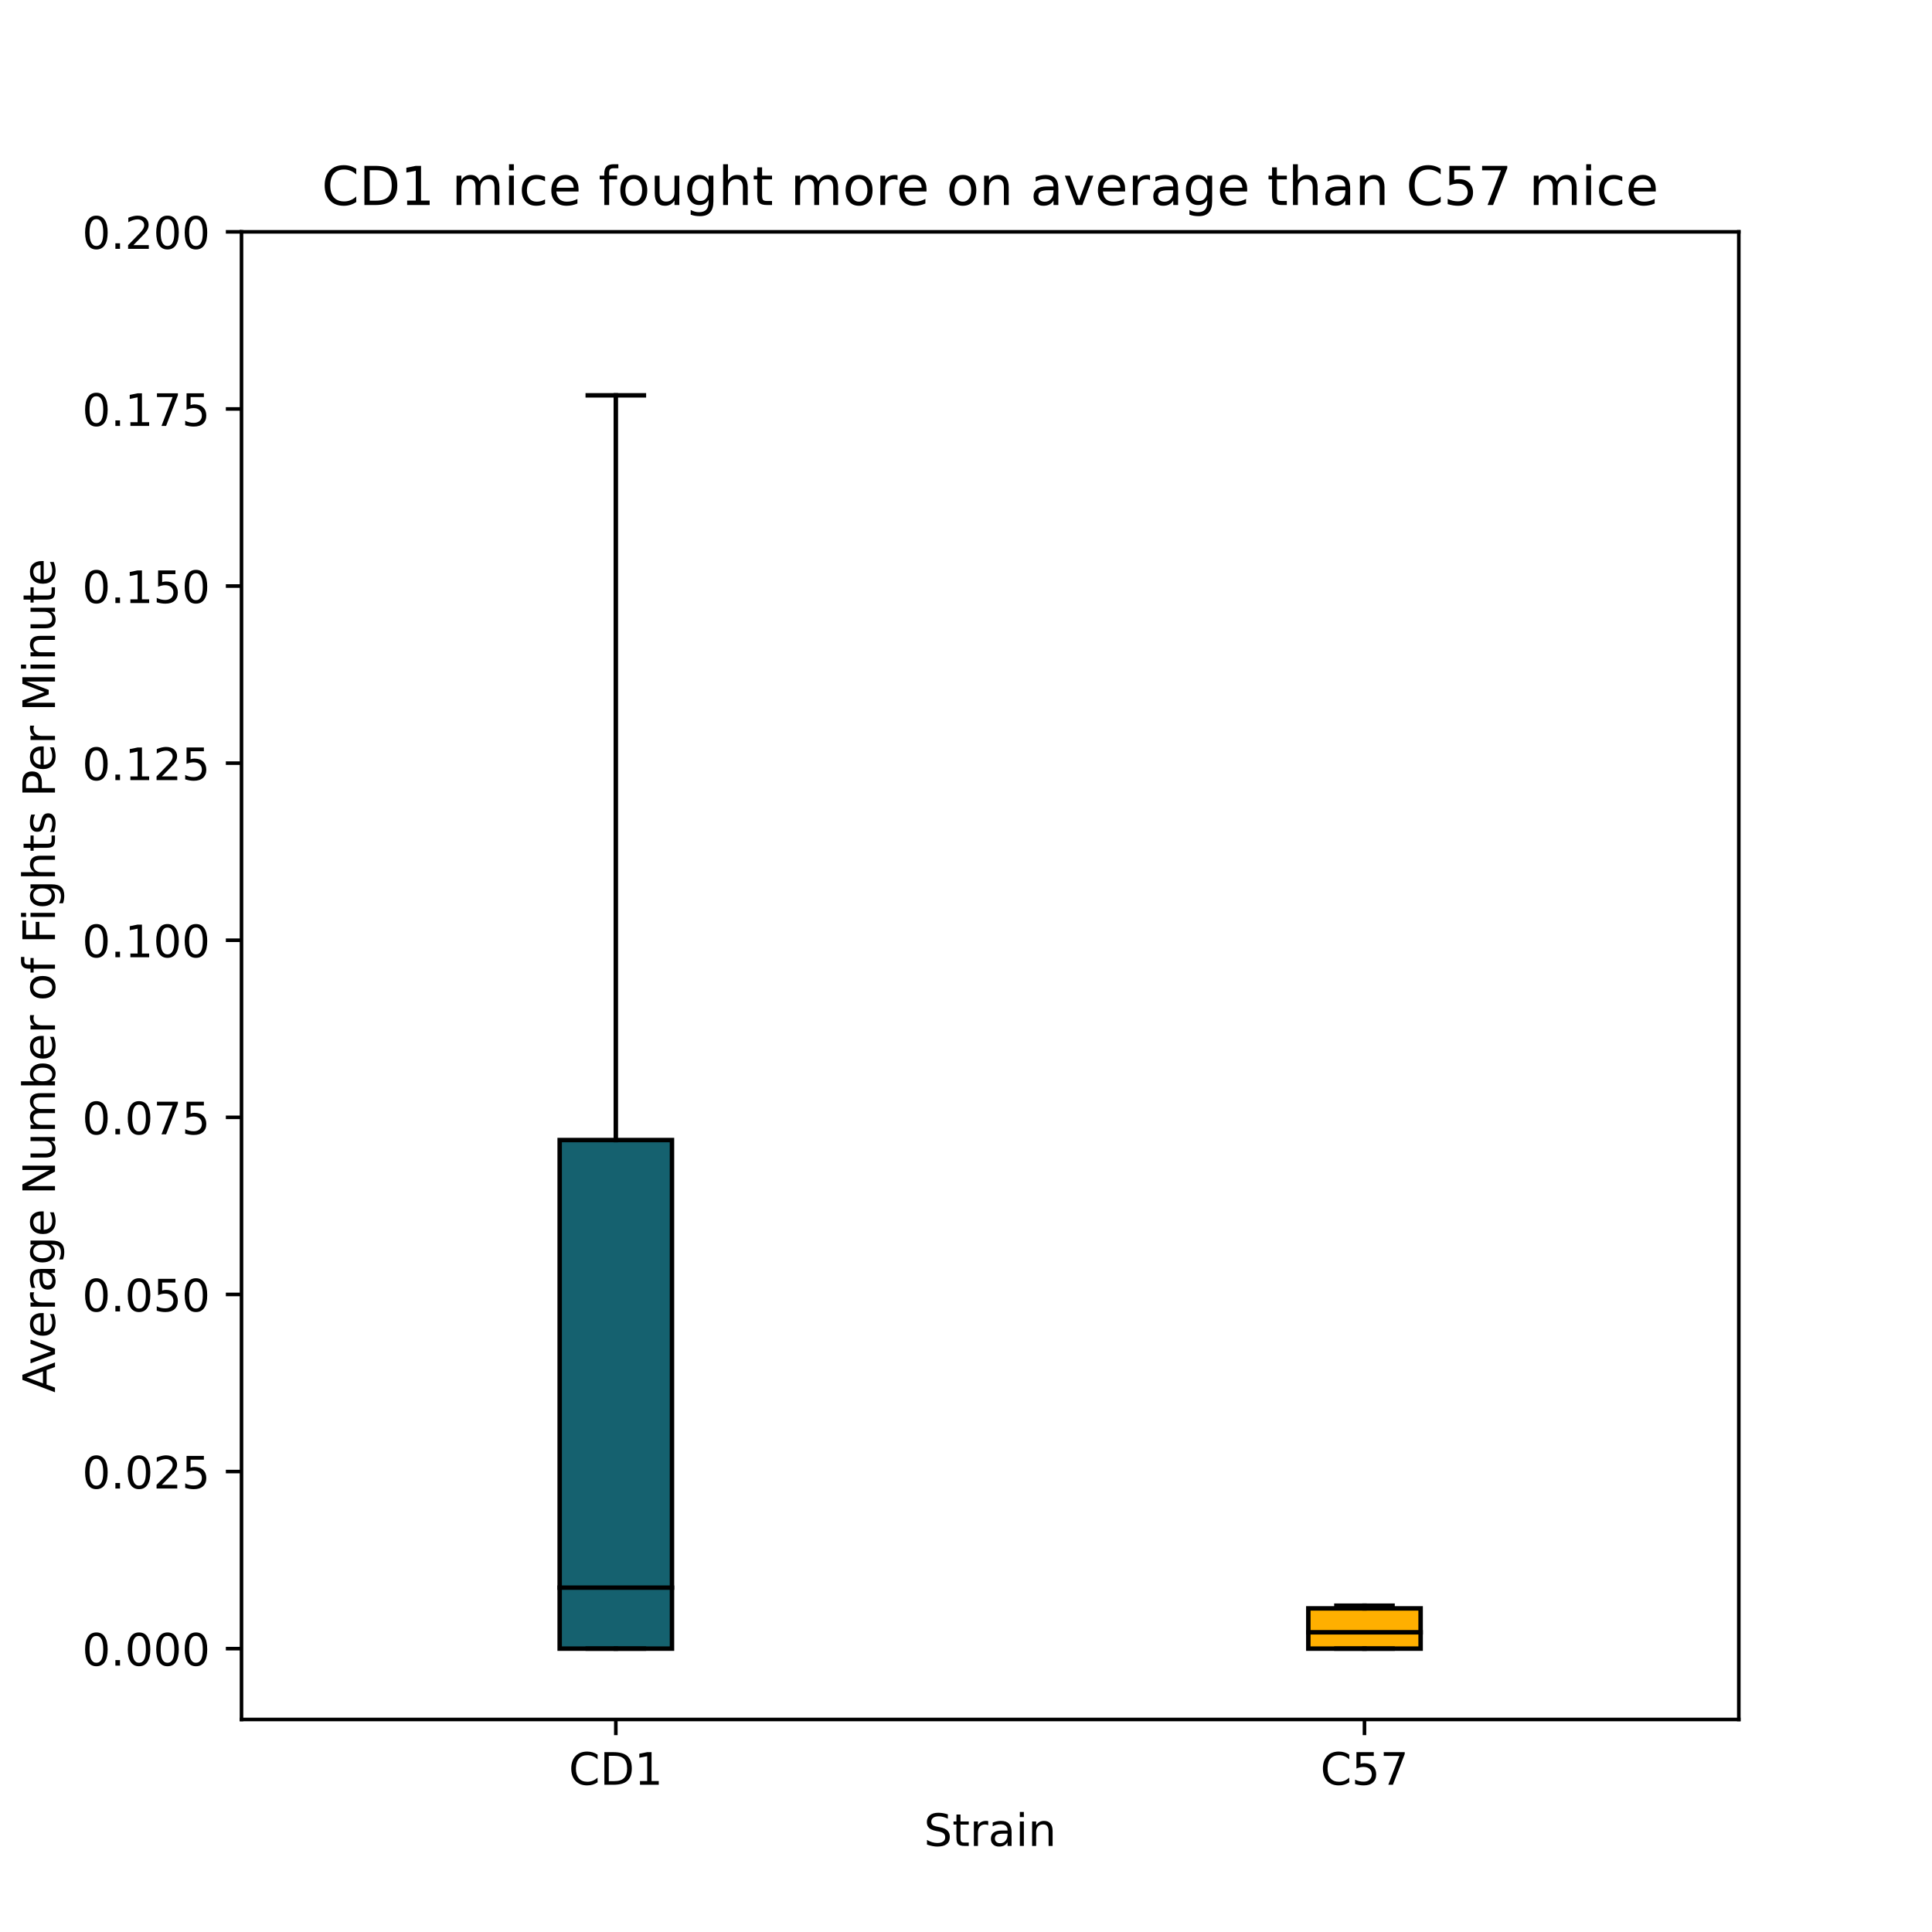
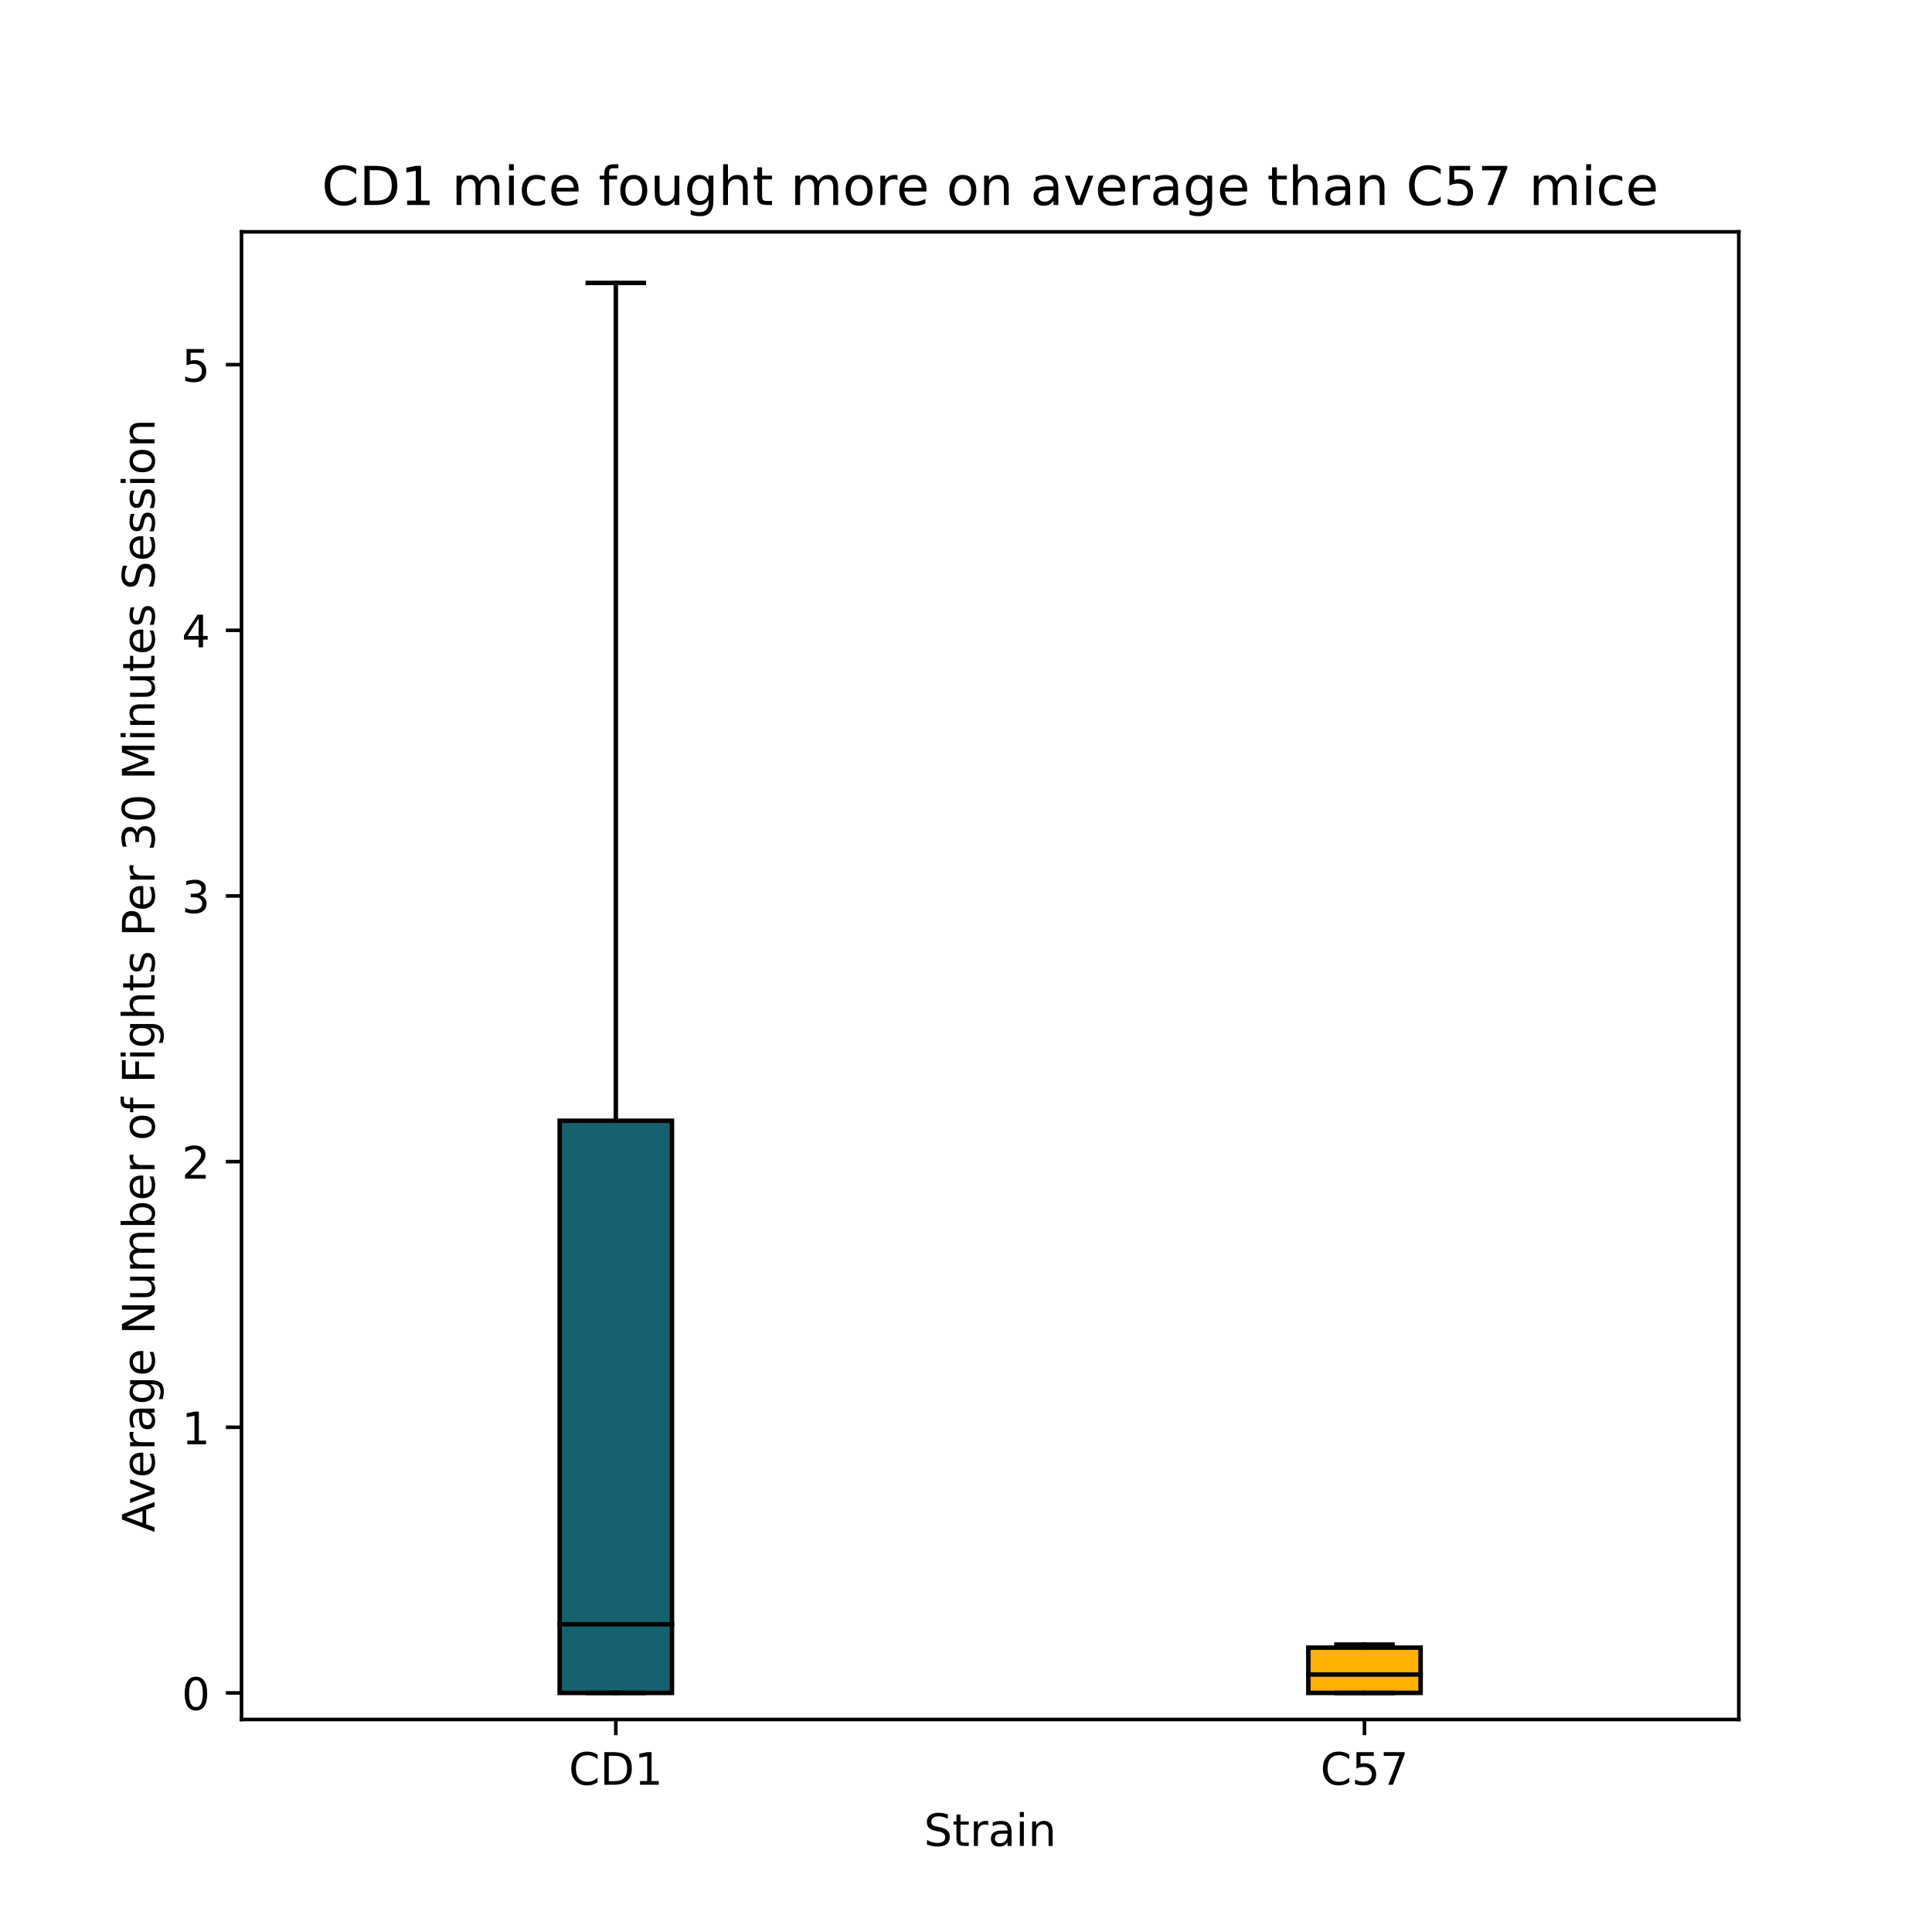
<svg xmlns="http://www.w3.org/2000/svg" xmlns:xlink="http://www.w3.org/1999/xlink" width="432pt" height="432pt" viewBox="0 0 432 432" version="1.1">
  <defs>
    <style type="text/css">*{stroke-linejoin: round; stroke-linecap: butt}</style>
  </defs>
  <g id="figure_1">
    <g id="patch_1">
      <path d="M 0 432  L 432 432  L 432 0  L 0 0  z " style="fill: #ffffff" />
    </g>
    <g id="axes_1">
      <g id="patch_2">
        <path d="M 54 384.48  L 388.8 384.48  L 388.8 51.84  L 54 51.84  z " style="fill: #ffffff" />
      </g>
      <g id="matplotlib.axis_1">
        <g id="xtick_1">
          <g id="line2d_1">
            <defs>
-               <path id="m21034b3823" d="M 0 0  L 0 3.5  " style="stroke: #000000; stroke-width: 0.8" />
+               <path id="m009d4dc9a2" d="M 0 0  L 0 3.5  " style="stroke: #000000; stroke-width: 0.8" />
            </defs>
            <g>
-               <use xlink:href="#m21034b3823" x="137.7" y="384.48" style="stroke: #000000; stroke-width: 0.8" />
+               <use xlink:href="#m009d4dc9a2" x="137.7" y="384.48" style="stroke: #000000; stroke-width: 0.8" />
            </g>
          </g>
          <g id="text_1">
            <g transform="translate(127.1773 399.0784) scale(0.1 -0.1)">
              <defs>
                <path id="DejaVuSans-43" d="M 4122 4306  L 4122 3641  Q 3803 3938 3442 4084  Q 3081 4231 2675 4231  Q 1875 4231 1450 3742  Q 1025 3253 1025 2328  Q 1025 1406 1450 917  Q 1875 428 2675 428  Q 3081 428 3442 575  Q 3803 722 4122 1019  L 4122 359  Q 3791 134 3420 21  Q 3050 -91 2638 -91  Q 1578 -91 968 557  Q 359 1206 359 2328  Q 359 3453 968 4101  Q 1578 4750 2638 4750  Q 3056 4750 3426 4639  Q 3797 4528 4122 4306  z " transform="scale(0.015625)" />
                <path id="DejaVuSans-44" d="M 1259 4147  L 1259 519  L 2022 519  Q 2988 519 3436 956  Q 3884 1394 3884 2338  Q 3884 3275 3436 3711  Q 2988 4147 2022 4147  L 1259 4147  z M 628 4666  L 1925 4666  Q 3281 4666 3915 4102  Q 4550 3538 4550 2338  Q 4550 1131 3912 565  Q 3275 0 1925 0  L 628 0  L 628 4666  z " transform="scale(0.015625)" />
                <path id="DejaVuSans-31" d="M 794 531  L 1825 531  L 1825 4091  L 703 3866  L 703 4441  L 1819 4666  L 2450 4666  L 2450 531  L 3481 531  L 3481 0  L 794 0  L 794 531  z " transform="scale(0.015625)" />
              </defs>
              <use xlink:href="#DejaVuSans-43" />
              <use xlink:href="#DejaVuSans-44" x="69.824" />
              <use xlink:href="#DejaVuSans-31" x="146.826" />
            </g>
          </g>
        </g>
        <g id="xtick_2">
          <g id="line2d_2">
            <g>
-               <use xlink:href="#m21034b3823" x="305.1" y="384.48" style="stroke: #000000; stroke-width: 0.8" />
+               <use xlink:href="#m009d4dc9a2" x="305.1" y="384.48" style="stroke: #000000; stroke-width: 0.8" />
            </g>
          </g>
          <g id="text_2">
            <g transform="translate(295.2461 399.0784) scale(0.1 -0.1)">
              <defs>
                <path id="DejaVuSans-35" d="M 691 4666  L 3169 4666  L 3169 4134  L 1269 4134  L 1269 2991  Q 1406 3038 1543 3061  Q 1681 3084 1819 3084  Q 2600 3084 3056 2656  Q 3513 2228 3513 1497  Q 3513 744 3044 326  Q 2575 -91 1722 -91  Q 1428 -91 1123 -41  Q 819 9 494 109  L 494 744  Q 775 591 1075 516  Q 1375 441 1709 441  Q 2250 441 2565 725  Q 2881 1009 2881 1497  Q 2881 1984 2565 2268  Q 2250 2553 1709 2553  Q 1456 2553 1204 2497  Q 953 2441 691 2322  L 691 4666  z " transform="scale(0.015625)" />
                <path id="DejaVuSans-37" d="M 525 4666  L 3525 4666  L 3525 4397  L 1831 0  L 1172 0  L 2766 4134  L 525 4134  L 525 4666  z " transform="scale(0.015625)" />
              </defs>
              <use xlink:href="#DejaVuSans-43" />
              <use xlink:href="#DejaVuSans-35" x="69.824" />
              <use xlink:href="#DejaVuSans-37" x="133.447" />
            </g>
          </g>
        </g>
        <g id="text_3">
          <g transform="translate(206.5883 412.7566) scale(0.1 -0.1)">
            <defs>
              <path id="DejaVuSans-53" d="M 3425 4513  L 3425 3897  Q 3066 4069 2747 4153  Q 2428 4238 2131 4238  Q 1616 4238 1336 4038  Q 1056 3838 1056 3469  Q 1056 3159 1242 3001  Q 1428 2844 1947 2747  L 2328 2669  Q 3034 2534 3370 2195  Q 3706 1856 3706 1288  Q 3706 609 3251 259  Q 2797 -91 1919 -91  Q 1588 -91 1214 -16  Q 841 59 441 206  L 441 856  Q 825 641 1194 531  Q 1563 422 1919 422  Q 2459 422 2753 634  Q 3047 847 3047 1241  Q 3047 1584 2836 1778  Q 2625 1972 2144 2069  L 1759 2144  Q 1053 2284 737 2584  Q 422 2884 422 3419  Q 422 4038 858 4394  Q 1294 4750 2059 4750  Q 2388 4750 2728 4690  Q 3069 4631 3425 4513  z " transform="scale(0.015625)" />
              <path id="DejaVuSans-74" d="M 1172 4494  L 1172 3500  L 2356 3500  L 2356 3053  L 1172 3053  L 1172 1153  Q 1172 725 1289 603  Q 1406 481 1766 481  L 2356 481  L 2356 0  L 1766 0  Q 1100 0 847 248  Q 594 497 594 1153  L 594 3053  L 172 3053  L 172 3500  L 594 3500  L 594 4494  L 1172 4494  z " transform="scale(0.015625)" />
              <path id="DejaVuSans-72" d="M 2631 2963  Q 2534 3019 2420 3045  Q 2306 3072 2169 3072  Q 1681 3072 1420 2755  Q 1159 2438 1159 1844  L 1159 0  L 581 0  L 581 3500  L 1159 3500  L 1159 2956  Q 1341 3275 1631 3429  Q 1922 3584 2338 3584  Q 2397 3584 2469 3576  Q 2541 3569 2628 3553  L 2631 2963  z " transform="scale(0.015625)" />
              <path id="DejaVuSans-61" d="M 2194 1759  Q 1497 1759 1228 1600  Q 959 1441 959 1056  Q 959 750 1161 570  Q 1363 391 1709 391  Q 2188 391 2477 730  Q 2766 1069 2766 1631  L 2766 1759  L 2194 1759  z M 3341 1997  L 3341 0  L 2766 0  L 2766 531  Q 2569 213 2275 61  Q 1981 -91 1556 -91  Q 1019 -91 701 211  Q 384 513 384 1019  Q 384 1609 779 1909  Q 1175 2209 1959 2209  L 2766 2209  L 2766 2266  Q 2766 2663 2505 2880  Q 2244 3097 1772 3097  Q 1472 3097 1187 3025  Q 903 2953 641 2809  L 641 3341  Q 956 3463 1253 3523  Q 1550 3584 1831 3584  Q 2591 3584 2966 3190  Q 3341 2797 3341 1997  z " transform="scale(0.015625)" />
              <path id="DejaVuSans-69" d="M 603 3500  L 1178 3500  L 1178 0  L 603 0  L 603 3500  z M 603 4863  L 1178 4863  L 1178 4134  L 603 4134  L 603 4863  z " transform="scale(0.015625)" />
              <path id="DejaVuSans-6e" d="M 3513 2113  L 3513 0  L 2938 0  L 2938 2094  Q 2938 2591 2744 2837  Q 2550 3084 2163 3084  Q 1697 3084 1428 2787  Q 1159 2491 1159 1978  L 1159 0  L 581 0  L 581 3500  L 1159 3500  L 1159 2956  Q 1366 3272 1645 3428  Q 1925 3584 2291 3584  Q 2894 3584 3203 3211  Q 3513 2838 3513 2113  z " transform="scale(0.015625)" />
            </defs>
            <use xlink:href="#DejaVuSans-53" />
            <use xlink:href="#DejaVuSans-74" x="63.477" />
            <use xlink:href="#DejaVuSans-72" x="102.686" />
            <use xlink:href="#DejaVuSans-61" x="143.799" />
            <use xlink:href="#DejaVuSans-69" x="205.078" />
            <use xlink:href="#DejaVuSans-6e" x="232.861" />
          </g>
        </g>
      </g>
      <g id="matplotlib.axis_2">
        <g id="ytick_1">
          <g id="line2d_3">
            <defs>
-               <path id="m1e0d99db19" d="M 0 0  L -3.5 0  " style="stroke: #000000; stroke-width: 0.8" />
+               <path id="meb1164585b" d="M 0 0  L -3.5 0  " style="stroke: #000000; stroke-width: 0.8" />
            </defs>
            <g>
-               <use xlink:href="#m1e0d99db19" x="54" y="368.64" style="stroke: #000000; stroke-width: 0.8" />
+               <use xlink:href="#meb1164585b" x="54" y="378.54" style="stroke: #000000; stroke-width: 0.8" />
            </g>
          </g>
          <g id="text_4">
-             <g transform="translate(18.37187 372.4392) scale(0.1 -0.1)">
+             <g transform="translate(40.6375 382.3392) scale(0.1 -0.1)">
              <defs>
                <path id="DejaVuSans-30" d="M 2034 4250  Q 1547 4250 1301 3770  Q 1056 3291 1056 2328  Q 1056 1369 1301 889  Q 1547 409 2034 409  Q 2525 409 2770 889  Q 3016 1369 3016 2328  Q 3016 3291 2770 3770  Q 2525 4250 2034 4250  z M 2034 4750  Q 2819 4750 3233 4129  Q 3647 3509 3647 2328  Q 3647 1150 3233 529  Q 2819 -91 2034 -91  Q 1250 -91 836 529  Q 422 1150 422 2328  Q 422 3509 836 4129  Q 1250 4750 2034 4750  z " transform="scale(0.015625)" />
-                 <path id="DejaVuSans-2e" d="M 684 794  L 1344 794  L 1344 0  L 684 0  L 684 794  z " transform="scale(0.015625)" />
              </defs>
              <use xlink:href="#DejaVuSans-30" />
-               <use xlink:href="#DejaVuSans-2e" x="63.623" />
-               <use xlink:href="#DejaVuSans-30" x="95.41" />
-               <use xlink:href="#DejaVuSans-30" x="159.033" />
-               <use xlink:href="#DejaVuSans-30" x="222.656" />
            </g>
          </g>
        </g>
        <g id="ytick_2">
          <g id="line2d_4">
            <g>
-               <use xlink:href="#m1e0d99db19" x="54" y="329.04" style="stroke: #000000; stroke-width: 0.8" />
+               <use xlink:href="#meb1164585b" x="54" y="319.14" style="stroke: #000000; stroke-width: 0.8" />
            </g>
          </g>
          <g id="text_5">
-             <g transform="translate(18.37187 332.8392) scale(0.1 -0.1)">
-               <defs>
-                 <path id="DejaVuSans-32" d="M 1228 531  L 3431 531  L 3431 0  L 469 0  L 469 531  Q 828 903 1448 1529  Q 2069 2156 2228 2338  Q 2531 2678 2651 2914  Q 2772 3150 2772 3378  Q 2772 3750 2511 3984  Q 2250 4219 1831 4219  Q 1534 4219 1204 4116  Q 875 4013 500 3803  L 500 4441  Q 881 4594 1212 4672  Q 1544 4750 1819 4750  Q 2544 4750 2975 4387  Q 3406 4025 3406 3419  Q 3406 3131 3298 2873  Q 3191 2616 2906 2266  Q 2828 2175 2409 1742  Q 1991 1309 1228 531  z " transform="scale(0.015625)" />
-               </defs>
-               <use xlink:href="#DejaVuSans-30" />
-               <use xlink:href="#DejaVuSans-2e" x="63.623" />
-               <use xlink:href="#DejaVuSans-30" x="95.41" />
-               <use xlink:href="#DejaVuSans-32" x="159.033" />
-               <use xlink:href="#DejaVuSans-35" x="222.656" />
+             <g transform="translate(40.6375 322.9392) scale(0.1 -0.1)">
+               <use xlink:href="#DejaVuSans-31" />
            </g>
          </g>
        </g>
        <g id="ytick_3">
          <g id="line2d_5">
            <g>
-               <use xlink:href="#m1e0d99db19" x="54" y="289.44" style="stroke: #000000; stroke-width: 0.8" />
+               <use xlink:href="#meb1164585b" x="54" y="259.74" style="stroke: #000000; stroke-width: 0.8" />
            </g>
          </g>
          <g id="text_6">
-             <g transform="translate(18.37187 293.2392) scale(0.1 -0.1)">
-               <use xlink:href="#DejaVuSans-30" />
-               <use xlink:href="#DejaVuSans-2e" x="63.623" />
-               <use xlink:href="#DejaVuSans-30" x="95.41" />
-               <use xlink:href="#DejaVuSans-35" x="159.033" />
-               <use xlink:href="#DejaVuSans-30" x="222.656" />
+             <g transform="translate(40.6375 263.5392) scale(0.1 -0.1)">
+               <defs>
+                 <path id="DejaVuSans-32" d="M 1228 531  L 3431 531  L 3431 0  L 469 0  L 469 531  Q 828 903 1448 1529  Q 2069 2156 2228 2338  Q 2531 2678 2651 2914  Q 2772 3150 2772 3378  Q 2772 3750 2511 3984  Q 2250 4219 1831 4219  Q 1534 4219 1204 4116  Q 875 4013 500 3803  L 500 4441  Q 881 4594 1212 4672  Q 1544 4750 1819 4750  Q 2544 4750 2975 4387  Q 3406 4025 3406 3419  Q 3406 3131 3298 2873  Q 3191 2616 2906 2266  Q 2828 2175 2409 1742  Q 1991 1309 1228 531  z " transform="scale(0.015625)" />
+               </defs>
+               <use xlink:href="#DejaVuSans-32" />
            </g>
          </g>
        </g>
        <g id="ytick_4">
          <g id="line2d_6">
            <g>
-               <use xlink:href="#m1e0d99db19" x="54" y="249.84" style="stroke: #000000; stroke-width: 0.8" />
+               <use xlink:href="#meb1164585b" x="54" y="200.34" style="stroke: #000000; stroke-width: 0.8" />
            </g>
          </g>
          <g id="text_7">
-             <g transform="translate(18.37187 253.6392) scale(0.1 -0.1)">
-               <use xlink:href="#DejaVuSans-30" />
-               <use xlink:href="#DejaVuSans-2e" x="63.623" />
-               <use xlink:href="#DejaVuSans-30" x="95.41" />
-               <use xlink:href="#DejaVuSans-37" x="159.033" />
-               <use xlink:href="#DejaVuSans-35" x="222.656" />
+             <g transform="translate(40.6375 204.1392) scale(0.1 -0.1)">
+               <defs>
+                 <path id="DejaVuSans-33" d="M 2597 2516  Q 3050 2419 3304 2112  Q 3559 1806 3559 1356  Q 3559 666 3084 287  Q 2609 -91 1734 -91  Q 1441 -91 1130 -33  Q 819 25 488 141  L 488 750  Q 750 597 1062 519  Q 1375 441 1716 441  Q 2309 441 2620 675  Q 2931 909 2931 1356  Q 2931 1769 2642 2001  Q 2353 2234 1838 2234  L 1294 2234  L 1294 2753  L 1863 2753  Q 2328 2753 2575 2939  Q 2822 3125 2822 3475  Q 2822 3834 2567 4026  Q 2313 4219 1838 4219  Q 1578 4219 1281 4162  Q 984 4106 628 3988  L 628 4550  Q 988 4650 1302 4700  Q 1616 4750 1894 4750  Q 2613 4750 3031 4423  Q 3450 4097 3450 3541  Q 3450 3153 3228 2886  Q 3006 2619 2597 2516  z " transform="scale(0.015625)" />
+               </defs>
+               <use xlink:href="#DejaVuSans-33" />
            </g>
          </g>
        </g>
        <g id="ytick_5">
          <g id="line2d_7">
            <g>
-               <use xlink:href="#m1e0d99db19" x="54" y="210.24" style="stroke: #000000; stroke-width: 0.8" />
+               <use xlink:href="#meb1164585b" x="54" y="140.94" style="stroke: #000000; stroke-width: 0.8" />
            </g>
          </g>
          <g id="text_8">
-             <g transform="translate(18.37187 214.0392) scale(0.1 -0.1)">
-               <use xlink:href="#DejaVuSans-30" />
-               <use xlink:href="#DejaVuSans-2e" x="63.623" />
-               <use xlink:href="#DejaVuSans-31" x="95.41" />
-               <use xlink:href="#DejaVuSans-30" x="159.033" />
-               <use xlink:href="#DejaVuSans-30" x="222.656" />
+             <g transform="translate(40.6375 144.7392) scale(0.1 -0.1)">
+               <defs>
+                 <path id="DejaVuSans-34" d="M 2419 4116  L 825 1625  L 2419 1625  L 2419 4116  z M 2253 4666  L 3047 4666  L 3047 1625  L 3713 1625  L 3713 1100  L 3047 1100  L 3047 0  L 2419 0  L 2419 1100  L 313 1100  L 313 1709  L 2253 4666  z " transform="scale(0.015625)" />
+               </defs>
+               <use xlink:href="#DejaVuSans-34" />
            </g>
          </g>
        </g>
        <g id="ytick_6">
          <g id="line2d_8">
            <g>
-               <use xlink:href="#m1e0d99db19" x="54" y="170.64" style="stroke: #000000; stroke-width: 0.8" />
+               <use xlink:href="#meb1164585b" x="54" y="81.54" style="stroke: #000000; stroke-width: 0.8" />
            </g>
          </g>
          <g id="text_9">
-             <g transform="translate(18.37187 174.4392) scale(0.1 -0.1)">
-               <use xlink:href="#DejaVuSans-30" />
-               <use xlink:href="#DejaVuSans-2e" x="63.623" />
-               <use xlink:href="#DejaVuSans-31" x="95.41" />
-               <use xlink:href="#DejaVuSans-32" x="159.033" />
-               <use xlink:href="#DejaVuSans-35" x="222.656" />
-             </g>
-           </g>
-         </g>
-         <g id="ytick_7">
-           <g id="line2d_9">
-             <g>
-               <use xlink:href="#m1e0d99db19" x="54" y="131.04" style="stroke: #000000; stroke-width: 0.8" />
-             </g>
-           </g>
-           <g id="text_10">
-             <g transform="translate(18.37187 134.8392) scale(0.1 -0.1)">
-               <use xlink:href="#DejaVuSans-30" />
-               <use xlink:href="#DejaVuSans-2e" x="63.623" />
-               <use xlink:href="#DejaVuSans-31" x="95.41" />
-               <use xlink:href="#DejaVuSans-35" x="159.033" />
-               <use xlink:href="#DejaVuSans-30" x="222.656" />
-             </g>
-           </g>
-         </g>
-         <g id="ytick_8">
-           <g id="line2d_10">
-             <g>
-               <use xlink:href="#m1e0d99db19" x="54" y="91.44" style="stroke: #000000; stroke-width: 0.8" />
-             </g>
-           </g>
-           <g id="text_11">
-             <g transform="translate(18.37187 95.23922) scale(0.1 -0.1)">
-               <use xlink:href="#DejaVuSans-30" />
-               <use xlink:href="#DejaVuSans-2e" x="63.623" />
-               <use xlink:href="#DejaVuSans-31" x="95.41" />
-               <use xlink:href="#DejaVuSans-37" x="159.033" />
-               <use xlink:href="#DejaVuSans-35" x="222.656" />
-             </g>
-           </g>
-         </g>
-         <g id="ytick_9">
-           <g id="line2d_11">
-             <g>
-               <use xlink:href="#m1e0d99db19" x="54" y="51.84" style="stroke: #000000; stroke-width: 0.8" />
-             </g>
-           </g>
-           <g id="text_12">
-             <g transform="translate(18.37187 55.63922) scale(0.1 -0.1)">
-               <use xlink:href="#DejaVuSans-30" />
-               <use xlink:href="#DejaVuSans-2e" x="63.623" />
-               <use xlink:href="#DejaVuSans-32" x="95.41" />
-               <use xlink:href="#DejaVuSans-30" x="159.033" />
-               <use xlink:href="#DejaVuSans-30" x="222.656" />
-             </g>
-           </g>
-         </g>
-         <g id="text_13">
-           <g transform="translate(12.29219 311.3967) rotate(-90) scale(0.1 -0.1)">
+             <g transform="translate(40.6375 85.33922) scale(0.1 -0.1)">
+               <use xlink:href="#DejaVuSans-35" />
+             </g>
+           </g>
+         </g>
+         <g id="text_10">
+           <g transform="translate(34.55781 342.6194) rotate(-90) scale(0.1 -0.1)">
            <defs>
              <path id="DejaVuSans-41" d="M 2188 4044  L 1331 1722  L 3047 1722  L 2188 4044  z M 1831 4666  L 2547 4666  L 4325 0  L 3669 0  L 3244 1197  L 1141 1197  L 716 0  L 50 0  L 1831 4666  z " transform="scale(0.015625)" />
              <path id="DejaVuSans-76" d="M 191 3500  L 800 3500  L 1894 563  L 2988 3500  L 3597 3500  L 2284 0  L 1503 0  L 191 3500  z " transform="scale(0.015625)" />
              <path id="DejaVuSans-65" d="M 3597 1894  L 3597 1613  L 953 1613  Q 991 1019 1311 708  Q 1631 397 2203 397  Q 2534 397 2845 478  Q 3156 559 3463 722  L 3463 178  Q 3153 47 2828 -22  Q 2503 -91 2169 -91  Q 1331 -91 842 396  Q 353 884 353 1716  Q 353 2575 817 3079  Q 1281 3584 2069 3584  Q 2775 3584 3186 3129  Q 3597 2675 3597 1894  z M 3022 2063  Q 3016 2534 2758 2815  Q 2500 3097 2075 3097  Q 1594 3097 1305 2825  Q 1016 2553 972 2059  L 3022 2063  z " transform="scale(0.015625)" />
              <path id="DejaVuSans-67" d="M 2906 1791  Q 2906 2416 2648 2759  Q 2391 3103 1925 3103  Q 1463 3103 1205 2759  Q 947 2416 947 1791  Q 947 1169 1205 825  Q 1463 481 1925 481  Q 2391 481 2648 825  Q 2906 1169 2906 1791  z M 3481 434  Q 3481 -459 3084 -895  Q 2688 -1331 1869 -1331  Q 1566 -1331 1297 -1286  Q 1028 -1241 775 -1147  L 775 -588  Q 1028 -725 1275 -790  Q 1522 -856 1778 -856  Q 2344 -856 2625 -561  Q 2906 -266 2906 331  L 2906 616  Q 2728 306 2450 153  Q 2172 0 1784 0  Q 1141 0 747 490  Q 353 981 353 1791  Q 353 2603 747 3093  Q 1141 3584 1784 3584  Q 2172 3584 2450 3431  Q 2728 3278 2906 2969  L 2906 3500  L 3481 3500  L 3481 434  z " transform="scale(0.015625)" />
              <path id="DejaVuSans-20" transform="scale(0.015625)" />
              <path id="DejaVuSans-4e" d="M 628 4666  L 1478 4666  L 3547 763  L 3547 4666  L 4159 4666  L 4159 0  L 3309 0  L 1241 3903  L 1241 0  L 628 0  L 628 4666  z " transform="scale(0.015625)" />
              <path id="DejaVuSans-75" d="M 544 1381  L 544 3500  L 1119 3500  L 1119 1403  Q 1119 906 1312 657  Q 1506 409 1894 409  Q 2359 409 2629 706  Q 2900 1003 2900 1516  L 2900 3500  L 3475 3500  L 3475 0  L 2900 0  L 2900 538  Q 2691 219 2414 64  Q 2138 -91 1772 -91  Q 1169 -91 856 284  Q 544 659 544 1381  z M 1991 3584  L 1991 3584  z " transform="scale(0.015625)" />
              <path id="DejaVuSans-6d" d="M 3328 2828  Q 3544 3216 3844 3400  Q 4144 3584 4550 3584  Q 5097 3584 5394 3201  Q 5691 2819 5691 2113  L 5691 0  L 5113 0  L 5113 2094  Q 5113 2597 4934 2840  Q 4756 3084 4391 3084  Q 3944 3084 3684 2787  Q 3425 2491 3425 1978  L 3425 0  L 2847 0  L 2847 2094  Q 2847 2600 2669 2842  Q 2491 3084 2119 3084  Q 1678 3084 1418 2786  Q 1159 2488 1159 1978  L 1159 0  L 581 0  L 581 3500  L 1159 3500  L 1159 2956  Q 1356 3278 1631 3431  Q 1906 3584 2284 3584  Q 2666 3584 2933 3390  Q 3200 3197 3328 2828  z " transform="scale(0.015625)" />
              <path id="DejaVuSans-62" d="M 3116 1747  Q 3116 2381 2855 2742  Q 2594 3103 2138 3103  Q 1681 3103 1420 2742  Q 1159 2381 1159 1747  Q 1159 1113 1420 752  Q 1681 391 2138 391  Q 2594 391 2855 752  Q 3116 1113 3116 1747  z M 1159 2969  Q 1341 3281 1617 3432  Q 1894 3584 2278 3584  Q 2916 3584 3314 3078  Q 3713 2572 3713 1747  Q 3713 922 3314 415  Q 2916 -91 2278 -91  Q 1894 -91 1617 61  Q 1341 213 1159 525  L 1159 0  L 581 0  L 581 4863  L 1159 4863  L 1159 2969  z " transform="scale(0.015625)" />
              <path id="DejaVuSans-6f" d="M 1959 3097  Q 1497 3097 1228 2736  Q 959 2375 959 1747  Q 959 1119 1226 758  Q 1494 397 1959 397  Q 2419 397 2687 759  Q 2956 1122 2956 1747  Q 2956 2369 2687 2733  Q 2419 3097 1959 3097  z M 1959 3584  Q 2709 3584 3137 3096  Q 3566 2609 3566 1747  Q 3566 888 3137 398  Q 2709 -91 1959 -91  Q 1206 -91 779 398  Q 353 888 353 1747  Q 353 2609 779 3096  Q 1206 3584 1959 3584  z " transform="scale(0.015625)" />
              <path id="DejaVuSans-66" d="M 2375 4863  L 2375 4384  L 1825 4384  Q 1516 4384 1395 4259  Q 1275 4134 1275 3809  L 1275 3500  L 2222 3500  L 2222 3053  L 1275 3053  L 1275 0  L 697 0  L 697 3053  L 147 3053  L 147 3500  L 697 3500  L 697 3744  Q 697 4328 969 4595  Q 1241 4863 1831 4863  L 2375 4863  z " transform="scale(0.015625)" />
              <path id="DejaVuSans-46" d="M 628 4666  L 3309 4666  L 3309 4134  L 1259 4134  L 1259 2759  L 3109 2759  L 3109 2228  L 1259 2228  L 1259 0  L 628 0  L 628 4666  z " transform="scale(0.015625)" />
              <path id="DejaVuSans-68" d="M 3513 2113  L 3513 0  L 2938 0  L 2938 2094  Q 2938 2591 2744 2837  Q 2550 3084 2163 3084  Q 1697 3084 1428 2787  Q 1159 2491 1159 1978  L 1159 0  L 581 0  L 581 4863  L 1159 4863  L 1159 2956  Q 1366 3272 1645 3428  Q 1925 3584 2291 3584  Q 2894 3584 3203 3211  Q 3513 2838 3513 2113  z " transform="scale(0.015625)" />
              <path id="DejaVuSans-73" d="M 2834 3397  L 2834 2853  Q 2591 2978 2328 3040  Q 2066 3103 1784 3103  Q 1356 3103 1142 2972  Q 928 2841 928 2578  Q 928 2378 1081 2264  Q 1234 2150 1697 2047  L 1894 2003  Q 2506 1872 2764 1633  Q 3022 1394 3022 966  Q 3022 478 2636 193  Q 2250 -91 1575 -91  Q 1294 -91 989 -36  Q 684 19 347 128  L 347 722  Q 666 556 975 473  Q 1284 391 1588 391  Q 1994 391 2212 530  Q 2431 669 2431 922  Q 2431 1156 2273 1281  Q 2116 1406 1581 1522  L 1381 1569  Q 847 1681 609 1914  Q 372 2147 372 2553  Q 372 3047 722 3315  Q 1072 3584 1716 3584  Q 2034 3584 2315 3537  Q 2597 3491 2834 3397  z " transform="scale(0.015625)" />
              <path id="DejaVuSans-50" d="M 1259 4147  L 1259 2394  L 2053 2394  Q 2494 2394 2734 2622  Q 2975 2850 2975 3272  Q 2975 3691 2734 3919  Q 2494 4147 2053 4147  L 1259 4147  z M 628 4666  L 2053 4666  Q 2838 4666 3239 4311  Q 3641 3956 3641 3272  Q 3641 2581 3239 2228  Q 2838 1875 2053 1875  L 1259 1875  L 1259 0  L 628 0  L 628 4666  z " transform="scale(0.015625)" />
              <path id="DejaVuSans-4d" d="M 628 4666  L 1569 4666  L 2759 1491  L 3956 4666  L 4897 4666  L 4897 0  L 4281 0  L 4281 4097  L 3078 897  L 2444 897  L 1241 4097  L 1241 0  L 628 0  L 628 4666  z " transform="scale(0.015625)" />
            </defs>
            <use xlink:href="#DejaVuSans-41" />
            <use xlink:href="#DejaVuSans-76" x="62.533" />
            <use xlink:href="#DejaVuSans-65" x="121.713" />
            <use xlink:href="#DejaVuSans-72" x="183.236" />
            <use xlink:href="#DejaVuSans-61" x="224.35" />
            <use xlink:href="#DejaVuSans-67" x="285.629" />
            <use xlink:href="#DejaVuSans-65" x="349.105" />
            <use xlink:href="#DejaVuSans-20" x="410.629" />
            <use xlink:href="#DejaVuSans-4e" x="442.416" />
            <use xlink:href="#DejaVuSans-75" x="517.221" />
            <use xlink:href="#DejaVuSans-6d" x="580.6" />
            <use xlink:href="#DejaVuSans-62" x="678.012" />
            <use xlink:href="#DejaVuSans-65" x="741.488" />
            <use xlink:href="#DejaVuSans-72" x="803.012" />
            <use xlink:href="#DejaVuSans-20" x="844.125" />
            <use xlink:href="#DejaVuSans-6f" x="875.912" />
            <use xlink:href="#DejaVuSans-66" x="937.094" />
            <use xlink:href="#DejaVuSans-20" x="972.299" />
            <use xlink:href="#DejaVuSans-46" x="1004.086" />
            <use xlink:href="#DejaVuSans-69" x="1054.355" />
            <use xlink:href="#DejaVuSans-67" x="1082.139" />
            <use xlink:href="#DejaVuSans-68" x="1145.615" />
            <use xlink:href="#DejaVuSans-74" x="1208.994" />
            <use xlink:href="#DejaVuSans-73" x="1248.203" />
            <use xlink:href="#DejaVuSans-20" x="1300.303" />
            <use xlink:href="#DejaVuSans-50" x="1332.09" />
            <use xlink:href="#DejaVuSans-65" x="1388.768" />
            <use xlink:href="#DejaVuSans-72" x="1450.291" />
            <use xlink:href="#DejaVuSans-20" x="1491.404" />
-             <use xlink:href="#DejaVuSans-4d" x="1523.191" />
-             <use xlink:href="#DejaVuSans-69" x="1609.471" />
-             <use xlink:href="#DejaVuSans-6e" x="1637.254" />
-             <use xlink:href="#DejaVuSans-75" x="1700.633" />
-             <use xlink:href="#DejaVuSans-74" x="1764.012" />
-             <use xlink:href="#DejaVuSans-65" x="1803.221" />
+             <use xlink:href="#DejaVuSans-33" x="1523.191" />
+             <use xlink:href="#DejaVuSans-30" x="1586.814" />
+             <use xlink:href="#DejaVuSans-20" x="1650.438" />
+             <use xlink:href="#DejaVuSans-4d" x="1682.225" />
+             <use xlink:href="#DejaVuSans-69" x="1768.504" />
+             <use xlink:href="#DejaVuSans-6e" x="1796.287" />
+             <use xlink:href="#DejaVuSans-75" x="1859.666" />
+             <use xlink:href="#DejaVuSans-74" x="1923.045" />
+             <use xlink:href="#DejaVuSans-65" x="1962.254" />
+             <use xlink:href="#DejaVuSans-73" x="2023.777" />
+             <use xlink:href="#DejaVuSans-20" x="2075.877" />
+             <use xlink:href="#DejaVuSans-53" x="2107.664" />
+             <use xlink:href="#DejaVuSans-65" x="2171.141" />
+             <use xlink:href="#DejaVuSans-73" x="2232.664" />
+             <use xlink:href="#DejaVuSans-73" x="2284.764" />
+             <use xlink:href="#DejaVuSans-69" x="2336.863" />
+             <use xlink:href="#DejaVuSans-6f" x="2364.646" />
+             <use xlink:href="#DejaVuSans-6e" x="2425.828" />
          </g>
        </g>
      </g>
      <g id="patch_3">
-         <path d="M 125.145 368.64  L 150.255 368.64  L 150.255 254.917  L 125.145 254.917  L 125.145 368.64  z " clip-path="url(#p5125326b40)" style="fill: #15616f; stroke: #000000; stroke-linejoin: miter" />
+         <path d="M 125.145 378.54  L 150.255 378.54  L 150.255 250.602  L 125.145 250.602  L 125.145 378.54  z " clip-path="url(#p0a32efbd4e)" style="fill: #15616f; stroke: #000000; stroke-linejoin: miter" />
+       </g>
+       <g id="line2d_9">
+         <path d="M 137.7 378.54  L 137.7 378.54  " clip-path="url(#p0a32efbd4e)" style="fill: none; stroke: #000000; stroke-linecap: square" />
+       </g>
+       <g id="line2d_10">
+         <path d="M 137.7 250.602  L 137.7 63.263  " clip-path="url(#p0a32efbd4e)" style="fill: none; stroke: #000000; stroke-linecap: square" />
+       </g>
+       <g id="line2d_11">
+         <path d="M 131.423 378.54  L 143.977 378.54  " clip-path="url(#p0a32efbd4e)" style="fill: none; stroke: #000000; stroke-linecap: square" />
      </g>
      <g id="line2d_12">
-         <path d="M 137.7 368.64  L 137.7 368.64  " clip-path="url(#p5125326b40)" style="fill: none; stroke: #000000; stroke-linecap: square" />
+         <path d="M 131.423 63.263  L 143.977 63.263  " clip-path="url(#p0a32efbd4e)" style="fill: none; stroke: #000000; stroke-linecap: square" />
+       </g>
+       <g id="patch_4">
+         <path d="M 292.545 378.54  L 317.655 378.54  L 317.655 368.415  L 292.545 368.415  L 292.545 378.54  z " clip-path="url(#p0a32efbd4e)" style="fill: #ffaf00; stroke: #000000; stroke-linejoin: miter" />
      </g>
      <g id="line2d_13">
-         <path d="M 137.7 254.917  L 137.7 88.394  " clip-path="url(#p5125326b40)" style="fill: none; stroke: #000000; stroke-linecap: square" />
+         <path d="M 305.1 378.54  L 305.1 378.54  " clip-path="url(#p0a32efbd4e)" style="fill: none; stroke: #000000; stroke-linecap: square" />
      </g>
      <g id="line2d_14">
-         <path d="M 131.423 368.64  L 143.977 368.64  " clip-path="url(#p5125326b40)" style="fill: none; stroke: #000000; stroke-linecap: square" />
+         <path d="M 305.1 368.415  L 305.1 367.74  " clip-path="url(#p0a32efbd4e)" style="fill: none; stroke: #000000; stroke-linecap: square" />
      </g>
      <g id="line2d_15">
-         <path d="M 131.423 88.394  L 143.977 88.394  " clip-path="url(#p5125326b40)" style="fill: none; stroke: #000000; stroke-linecap: square" />
-       </g>
-       <g id="patch_4">
-         <path d="M 292.545 368.64  L 317.655 368.64  L 317.655 359.64  L 292.545 359.64  L 292.545 368.64  z " clip-path="url(#p5125326b40)" style="fill: #ffaf00; stroke: #000000; stroke-linejoin: miter" />
+         <path d="M 298.822 378.54  L 311.377 378.54  " clip-path="url(#p0a32efbd4e)" style="fill: none; stroke: #000000; stroke-linecap: square" />
      </g>
      <g id="line2d_16">
-         <path d="M 305.1 368.64  L 305.1 368.64  " clip-path="url(#p5125326b40)" style="fill: none; stroke: #000000; stroke-linecap: square" />
+         <path d="M 298.822 367.74  L 311.377 367.74  " clip-path="url(#p0a32efbd4e)" style="fill: none; stroke: #000000; stroke-linecap: square" />
      </g>
      <g id="line2d_17">
-         <path d="M 305.1 359.64  L 305.1 359.04  " clip-path="url(#p5125326b40)" style="fill: none; stroke: #000000; stroke-linecap: square" />
+         <path d="M 125.145 363.195  L 150.255 363.195  " clip-path="url(#p0a32efbd4e)" style="fill: none; stroke: #000000; stroke-linecap: square" />
      </g>
      <g id="line2d_18">
-         <path d="M 298.822 368.64  L 311.377 368.64  " clip-path="url(#p5125326b40)" style="fill: none; stroke: #000000; stroke-linecap: square" />
-       </g>
-       <g id="line2d_19">
-         <path d="M 298.822 359.04  L 311.377 359.04  " clip-path="url(#p5125326b40)" style="fill: none; stroke: #000000; stroke-linecap: square" />
-       </g>
-       <g id="line2d_20">
-         <path d="M 125.145 355  L 150.255 355  " clip-path="url(#p5125326b40)" style="fill: none; stroke: #000000; stroke-linecap: square" />
-       </g>
-       <g id="line2d_21">
-         <path d="M 292.545 364.981  L 317.655 364.981  " clip-path="url(#p5125326b40)" style="fill: none; stroke: #000000; stroke-linecap: square" />
+         <path d="M 292.545 374.424  L 317.655 374.424  " clip-path="url(#p0a32efbd4e)" style="fill: none; stroke: #000000; stroke-linecap: square" />
      </g>
      <g id="patch_5">
        <path d="M 54 384.48  L 54 51.84  " style="fill: none; stroke: #000000; stroke-width: 0.8; stroke-linejoin: miter; stroke-linecap: square" />
      </g>
      <g id="patch_6">
        <path d="M 388.8 384.48  L 388.8 51.84  " style="fill: none; stroke: #000000; stroke-width: 0.8; stroke-linejoin: miter; stroke-linecap: square" />
      </g>
      <g id="patch_7">
        <path d="M 54 384.48  L 388.8 384.48  " style="fill: none; stroke: #000000; stroke-width: 0.8; stroke-linejoin: miter; stroke-linecap: square" />
      </g>
      <g id="patch_8">
        <path d="M 54 51.84  L 388.8 51.84  " style="fill: none; stroke: #000000; stroke-width: 0.8; stroke-linejoin: miter; stroke-linecap: square" />
      </g>
-       <g id="text_14">
+       <g id="text_11">
        <g transform="translate(71.92781 45.84) scale(0.12 -0.12)">
          <defs>
            <path id="DejaVuSans-63" d="M 3122 3366  L 3122 2828  Q 2878 2963 2633 3030  Q 2388 3097 2138 3097  Q 1578 3097 1268 2742  Q 959 2388 959 1747  Q 959 1106 1268 751  Q 1578 397 2138 397  Q 2388 397 2633 464  Q 2878 531 3122 666  L 3122 134  Q 2881 22 2623 -34  Q 2366 -91 2075 -91  Q 1284 -91 818 406  Q 353 903 353 1747  Q 353 2603 823 3093  Q 1294 3584 2113 3584  Q 2378 3584 2631 3529  Q 2884 3475 3122 3366  z " transform="scale(0.015625)" />
          </defs>
          <use xlink:href="#DejaVuSans-43" />
          <use xlink:href="#DejaVuSans-44" x="69.824" />
          <use xlink:href="#DejaVuSans-31" x="146.826" />
          <use xlink:href="#DejaVuSans-20" x="210.449" />
          <use xlink:href="#DejaVuSans-6d" x="242.236" />
          <use xlink:href="#DejaVuSans-69" x="339.648" />
          <use xlink:href="#DejaVuSans-63" x="367.432" />
          <use xlink:href="#DejaVuSans-65" x="422.412" />
          <use xlink:href="#DejaVuSans-20" x="483.936" />
          <use xlink:href="#DejaVuSans-66" x="515.723" />
          <use xlink:href="#DejaVuSans-6f" x="550.928" />
          <use xlink:href="#DejaVuSans-75" x="612.109" />
          <use xlink:href="#DejaVuSans-67" x="675.488" />
          <use xlink:href="#DejaVuSans-68" x="738.965" />
          <use xlink:href="#DejaVuSans-74" x="802.344" />
          <use xlink:href="#DejaVuSans-20" x="841.553" />
          <use xlink:href="#DejaVuSans-6d" x="873.34" />
          <use xlink:href="#DejaVuSans-6f" x="970.752" />
          <use xlink:href="#DejaVuSans-72" x="1031.934" />
          <use xlink:href="#DejaVuSans-65" x="1070.797" />
          <use xlink:href="#DejaVuSans-20" x="1132.32" />
          <use xlink:href="#DejaVuSans-6f" x="1164.107" />
          <use xlink:href="#DejaVuSans-6e" x="1225.289" />
          <use xlink:href="#DejaVuSans-20" x="1288.668" />
          <use xlink:href="#DejaVuSans-61" x="1320.455" />
          <use xlink:href="#DejaVuSans-76" x="1381.734" />
          <use xlink:href="#DejaVuSans-65" x="1440.914" />
          <use xlink:href="#DejaVuSans-72" x="1502.438" />
          <use xlink:href="#DejaVuSans-61" x="1543.551" />
          <use xlink:href="#DejaVuSans-67" x="1604.83" />
          <use xlink:href="#DejaVuSans-65" x="1668.307" />
          <use xlink:href="#DejaVuSans-20" x="1729.83" />
          <use xlink:href="#DejaVuSans-74" x="1761.617" />
          <use xlink:href="#DejaVuSans-68" x="1800.826" />
          <use xlink:href="#DejaVuSans-61" x="1864.205" />
          <use xlink:href="#DejaVuSans-6e" x="1925.484" />
          <use xlink:href="#DejaVuSans-20" x="1988.863" />
          <use xlink:href="#DejaVuSans-43" x="2020.65" />
          <use xlink:href="#DejaVuSans-35" x="2090.475" />
          <use xlink:href="#DejaVuSans-37" x="2154.098" />
          <use xlink:href="#DejaVuSans-20" x="2217.721" />
          <use xlink:href="#DejaVuSans-6d" x="2249.508" />
          <use xlink:href="#DejaVuSans-69" x="2346.92" />
          <use xlink:href="#DejaVuSans-63" x="2374.703" />
          <use xlink:href="#DejaVuSans-65" x="2429.684" />
        </g>
      </g>
    </g>
  </g>
  <defs>
-     <clipPath id="p5125326b40">
+     <clipPath id="p0a32efbd4e">
      <rect x="54" y="51.84" width="334.8" height="332.64" />
    </clipPath>
  </defs>
</svg>
